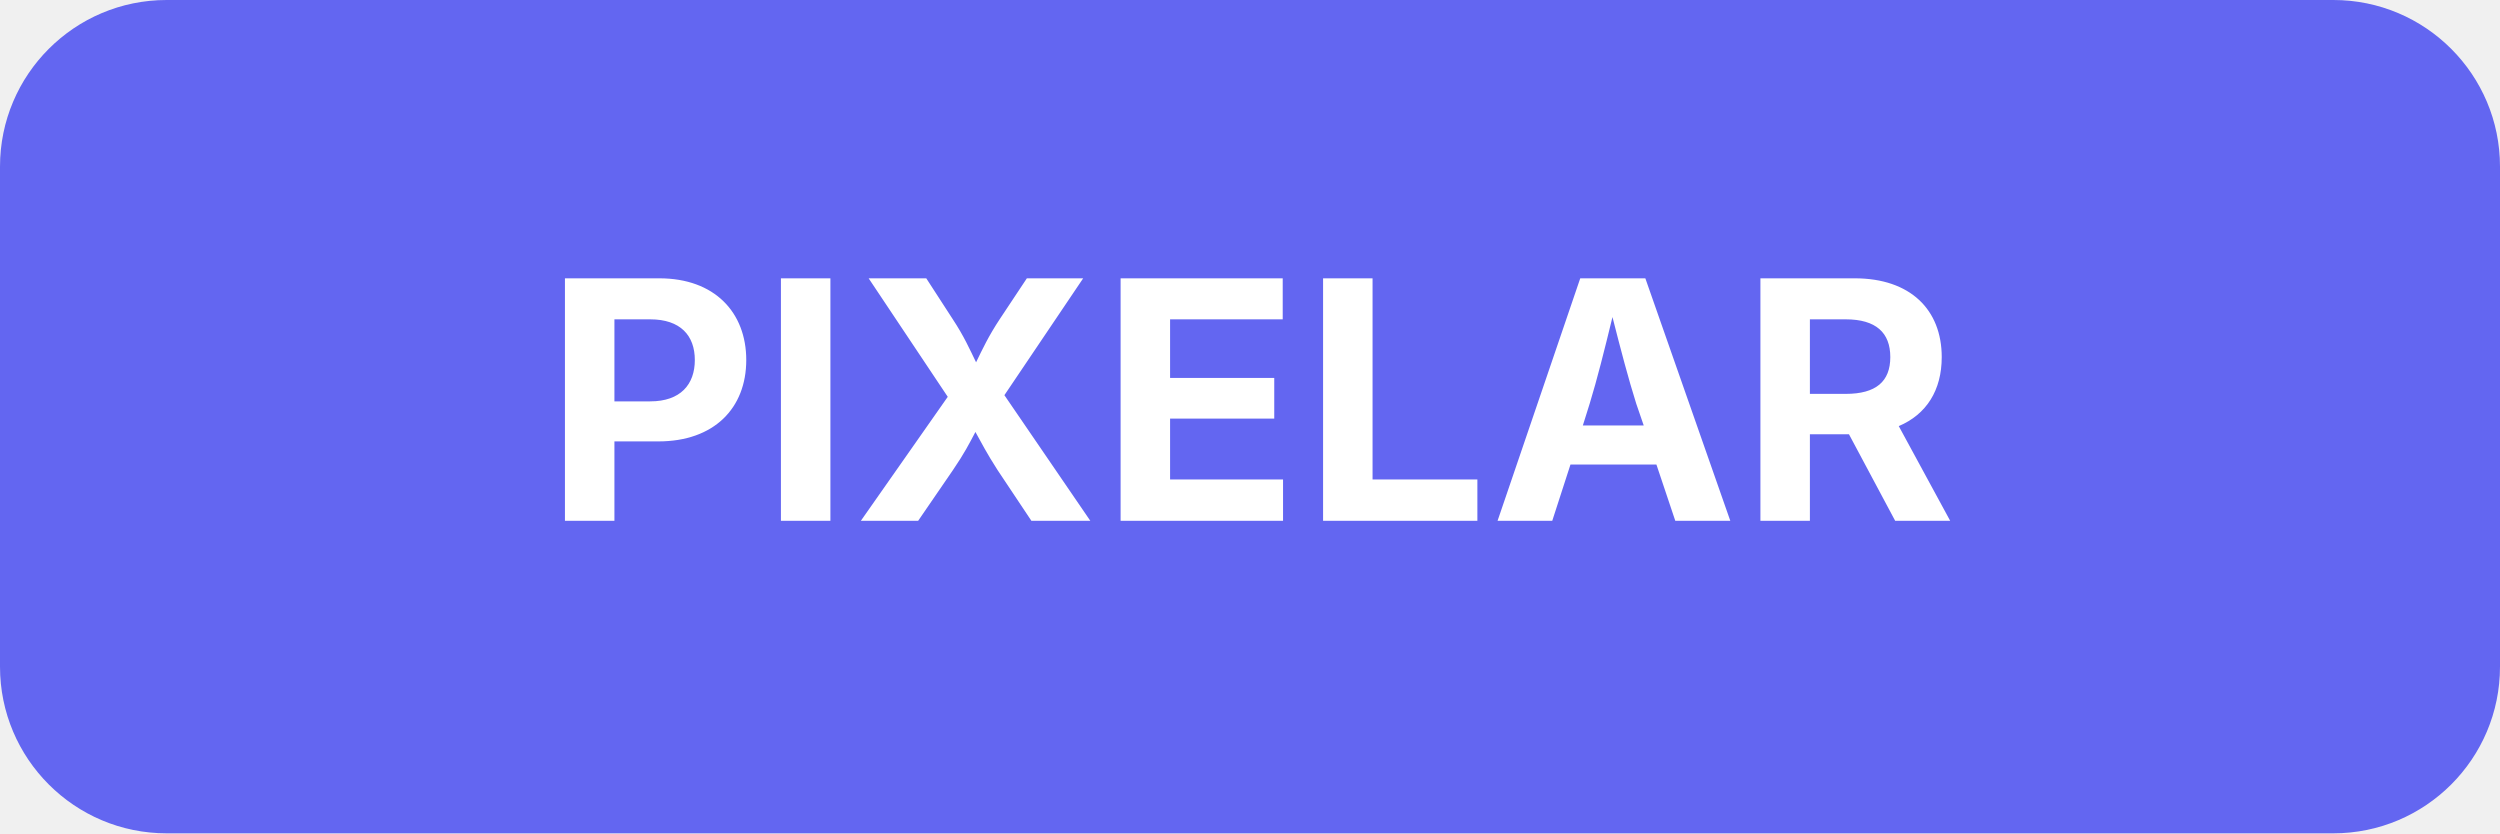
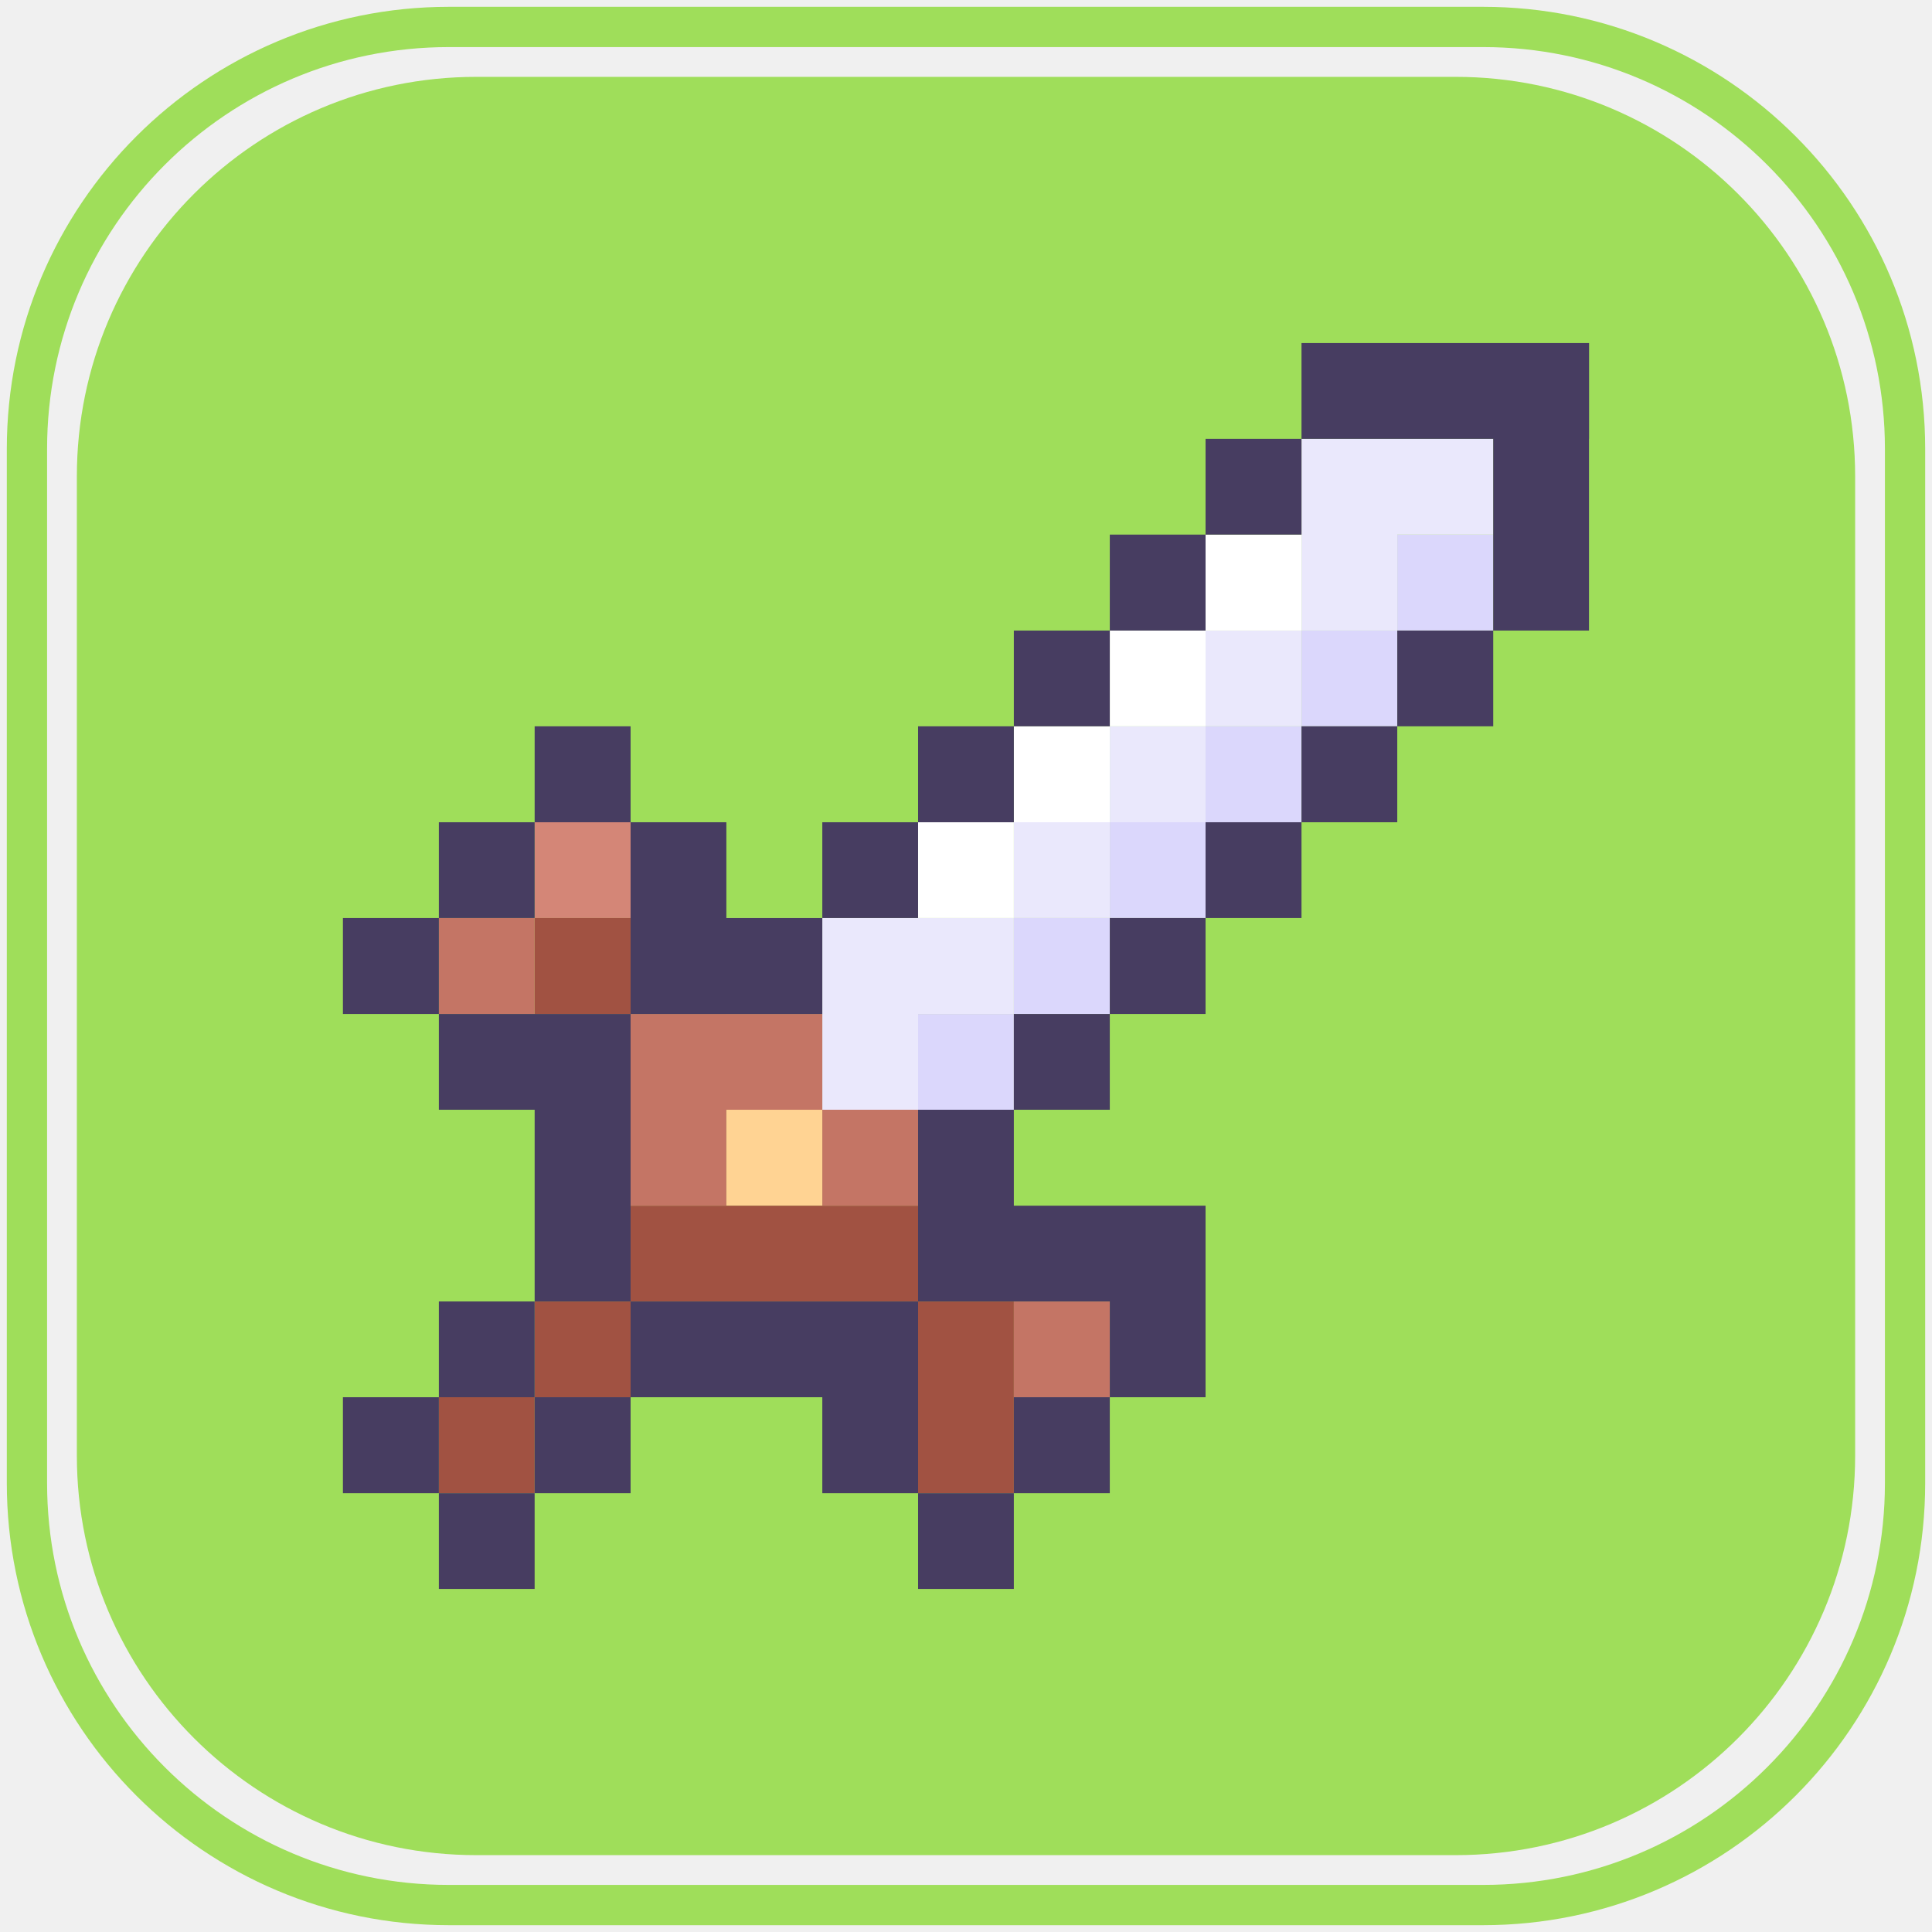
- <svg xmlns="http://www.w3.org/2000/svg" width="120" height="40" viewBox="0 0 120 40" fill="none">
-   <rect width="120" height="40" rx="8" fill="#6366F1" />
-   <text x="60" y="25" font-family="system-ui, -apple-system, sans-serif" font-size="16" font-weight="700" fill="white" text-anchor="middle">PIXELAR</text>
+ <svg xmlns="http://www.w3.org/2000/svg" width="100%" height="100%" viewBox="0 0 500 500" version="1.1" xml:space="preserve" style="fill-rule:evenodd;clip-rule:evenodd;stroke-linecap:round;stroke-linejoin:round;stroke-miterlimit:1.5;">
+   <rect id="Artboard1" x="0" y="0" width="500" height="500" style="fill:none;" />
+   <g id="Artboard11">
+     <g transform="matrix(0.920437,0,0,0.920437,19.89065,19.89065)">
+       <path d="M500,112.319L500,387.681C500,449.672 449.672,500 387.681,500L112.319,500C50.328,500 0,449.672 0,387.681L0,112.319C0,50.328 50.328,0 112.319,0L387.681,0C449.672,0 500,50.328 500,112.319Z" style="fill:rgb(159,222,90);" />
+     </g>
+     <g transform="matrix(0.972102,0,0,0.972102,6.974537,6.974537)">
+       <path d="M500,112.319L500,387.681C500,449.672 449.672,500 387.681,500L112.319,500C50.328,500 0,449.672 0,387.681L0,112.319C0,50.328 50.328,0 112.319,0L387.681,0C449.672,0 500,50.328 500,112.319Z" style="fill:none;stroke:rgb(159,222,90);stroke-width:10.72px;" />
+     </g>
+     <g transform="matrix(4.240133,0,0,4.240133,-1507.936,-199.9947)">
+       <rect x="440.918" y="79.797" width="5.856" height="5.856" style="fill:rgb(219,215,252);" />
+     </g>
+     <g transform="matrix(4.240133,0,0,4.240133,-1507.936,-199.9947)">
+       <rect x="435.072" y="85.653" width="5.845" height="5.845" style="fill:rgb(219,215,252);" />
+     </g>
+     <g transform="matrix(4.240133,0,0,4.240133,-1507.936,-199.9947)">
+       <rect x="429.216" y="91.498" width="5.856" height="5.856" style="fill:rgb(219,215,252);" />
+     </g>
+     <g transform="matrix(4.240133,0,0,4.240133,-1507.936,-199.9947)">
+       <rect x="423.371" y="97.354" width="5.845" height="5.845" style="fill:rgb(219,215,252);" />
+     </g>
+     <g transform="matrix(4.240133,0,0,4.240133,-1507.936,-199.9947)">
+       <rect x="417.515" y="103.2" width="5.856" height="5.856" style="fill:rgb(219,215,252);" />
+     </g>
+     <g transform="matrix(4.240133,0,0,4.240133,-1507.936,-199.9947)">
+       <rect x="411.67" y="109.056" width="5.845" height="5.845" style="fill:rgb(219,215,252);" />
+     </g>
+     <g transform="matrix(4.240133,0,0,4.240133,-1507.936,-199.9947)">
+       <path d="M446.774,73.952L435.072,73.952L435.072,85.653L440.918,85.653L440.918,79.797L446.774,79.797L446.774,73.952Z" style="fill:rgb(234,232,252);fill-rule:nonzero;" />
+     </g>
+     <g transform="matrix(4.240133,0,0,4.240133,-1507.936,-199.9947)">
+       <rect x="429.216" y="85.653" width="5.856" height="5.845" style="fill:rgb(234,232,252);" />
+     </g>
+     <g transform="matrix(4.240133,0,0,4.240133,-1507.936,-199.9947)">
+       <rect x="423.371" y="91.498" width="5.845" height="5.856" style="fill:rgb(234,232,252);" />
+     </g>
+     <g transform="matrix(4.240133,0,0,4.240133,-1507.936,-199.9947)">
+       <rect x="417.515" y="97.354" width="5.856" height="5.845" style="fill:rgb(234,232,252);" />
+     </g>
+     <g transform="matrix(4.240133,0,0,4.240133,-1507.936,-199.9947)">
+       <path d="M405.824,103.2L405.824,114.901L411.67,114.901L411.67,109.056L417.515,109.056L417.515,103.2L405.824,103.2Z" style="fill:rgb(234,232,252);fill-rule:nonzero;" />
+     </g>
+     <g transform="matrix(4.240133,0,0,4.240133,-1507.936,-199.9947)">
+       <rect x="399.968" y="114.901" width="5.856" height="5.856" style="fill:rgb(255,211,147);" />
+     </g>
+     <g transform="matrix(4.240133,0,0,4.240133,-1507.936,-199.9947)">
+       <rect x="429.216" y="79.797" width="5.856" height="5.856" style="fill:white;" />
+     </g>
+     <g transform="matrix(4.240133,0,0,4.240133,-1507.936,-199.9947)">
+       <rect x="423.371" y="85.653" width="5.845" height="5.845" style="fill:white;" />
+     </g>
+     <g transform="matrix(4.240133,0,0,4.240133,-1507.936,-199.9947)">
+       <rect x="417.515" y="91.498" width="5.856" height="5.856" style="fill:white;" />
+     </g>
+     <g transform="matrix(4.240133,0,0,4.240133,-1507.936,-199.9947)">
+       <rect x="411.67" y="97.354" width="5.845" height="5.845" style="fill:white;" />
+     </g>
+     <g transform="matrix(4.240133,0,0,4.240133,-1507.936,-199.9947)">
+       <rect x="399.968" y="103.2" width="5.856" height="5.856" style="fill:white;" />
+     </g>
+     <g transform="matrix(4.240133,0,0,4.240133,-1507.936,-199.9947)">
+       <rect x="388.267" y="97.354" width="5.856" height="5.845" style="fill:rgb(212,134,119);" />
+     </g>
+     <g transform="matrix(4.240133,0,0,4.240133,-1507.936,-199.9947)">
+       <path d="M411.67,126.603L411.67,138.304L417.515,138.304L417.515,126.603L411.67,126.603Z" style="fill:rgb(161,82,66);fill-rule:nonzero;" />
+     </g>
+     <g transform="matrix(4.240133,0,0,4.240133,-1507.936,-199.9947)">
+       <path d="M411.67,120.757L394.123,120.757L394.123,126.603L411.67,126.603L411.67,120.757Z" style="fill:rgb(161,82,66);fill-rule:nonzero;" />
+     </g>
+     <g transform="matrix(4.240133,0,0,4.240133,-1507.936,-199.9947)">
+       <rect x="388.267" y="126.603" width="5.856" height="5.845" style="fill:rgb(161,82,66);" />
+     </g>
+     <g transform="matrix(4.240133,0,0,4.240133,-1507.936,-199.9947)">
+       <rect x="388.267" y="103.2" width="5.856" height="5.856" style="fill:rgb(161,82,66);" />
+     </g>
+     <g transform="matrix(4.240133,0,0,4.240133,-1507.936,-199.9947)">
+       <rect x="382.421" y="132.448" width="5.845" height="5.856" style="fill:rgb(161,82,66);" />
+     </g>
+     <g transform="matrix(4.240133,0,0,4.240133,-1507.936,-199.9947)">
+       <rect x="417.515" y="126.603" width="5.856" height="5.845" style="fill:rgb(196,117,101);" />
+     </g>
+     <g transform="matrix(4.240133,0,0,4.240133,-1507.936,-199.9947)">
+       <rect x="405.824" y="114.901" width="5.845" height="5.856" style="fill:rgb(196,117,101);" />
+     </g>
+     <g transform="matrix(4.240133,0,0,4.240133,-1507.936,-199.9947)">
+       <path d="M405.824,109.056L394.123,109.056L394.123,120.757L399.968,120.757L399.968,114.901L405.824,114.901L405.824,109.056Z" style="fill:rgb(196,117,101);fill-rule:nonzero;" />
+     </g>
+     <g transform="matrix(4.240133,0,0,4.240133,-1507.936,-199.9947)">
+       <rect x="382.421" y="103.2" width="5.845" height="5.856" style="fill:rgb(196,117,101);" />
+     </g>
+     <g transform="matrix(4.240133,0,0,4.240133,-1507.936,-199.9947)">
+       <rect x="440.918" y="85.653" width="5.856" height="5.845" style="fill:rgb(71,61,97);" />
+     </g>
+     <g transform="matrix(4.240133,0,0,4.240133,-1507.936,-199.9947)">
+       <path d="M452.624,68.106L435.072,68.106L435.072,73.952L446.774,73.952L446.774,85.653L452.619,85.653L452.619,73.952L452.624,73.952L452.624,68.106Z" style="fill:rgb(71,61,97);fill-rule:nonzero;" />
+     </g>
+     <g transform="matrix(4.240133,0,0,4.240133,-1507.936,-199.9947)">
+       <rect x="435.072" y="91.498" width="5.845" height="5.856" style="fill:rgb(71,61,97);" />
+     </g>
+     <g transform="matrix(4.240133,0,0,4.240133,-1507.936,-199.9947)">
+       <rect x="429.216" y="97.354" width="5.856" height="5.845" style="fill:rgb(71,61,97);" />
+     </g>
+     <g transform="matrix(4.240133,0,0,4.240133,-1507.936,-199.9947)">
+       <rect x="429.216" y="73.952" width="5.856" height="5.845" style="fill:rgb(71,61,97);" />
+     </g>
+     <g transform="matrix(4.240133,0,0,4.240133,-1507.936,-199.9947)">
+       <rect x="423.371" y="103.2" width="5.845" height="5.856" style="fill:rgb(71,61,97);" />
+     </g>
+     <g transform="matrix(4.240133,0,0,4.240133,-1507.936,-199.9947)">
+       <rect x="423.371" y="79.797" width="5.845" height="5.856" style="fill:rgb(71,61,97);" />
+     </g>
+     <g transform="matrix(4.240133,0,0,4.240133,-1507.936,-199.9947)">
+       <rect x="417.515" y="132.448" width="5.856" height="5.856" style="fill:rgb(71,61,97);" />
+     </g>
+     <g transform="matrix(4.240133,0,0,4.240133,-1507.936,-199.9947)">
+       <rect x="417.515" y="109.056" width="5.856" height="5.845" style="fill:rgb(71,61,97);" />
+     </g>
+     <g transform="matrix(4.240133,0,0,4.240133,-1507.936,-199.9947)">
+       <rect x="417.515" y="85.653" width="5.856" height="5.845" style="fill:rgb(71,61,97);" />
+     </g>
+     <g transform="matrix(4.240133,0,0,4.240133,-1507.936,-199.9947)">
+       <rect x="411.67" y="138.304" width="5.845" height="5.845" style="fill:rgb(71,61,97);" />
+     </g>
+     <g transform="matrix(4.240133,0,0,4.240133,-1507.936,-199.9947)">
+       <path d="M411.67,114.901L411.67,126.603L423.371,126.603L423.371,132.448L429.216,132.448L429.216,120.757L417.515,120.757L417.515,114.901L411.67,114.901Z" style="fill:rgb(71,61,97);fill-rule:nonzero;" />
+     </g>
+     <g transform="matrix(4.240133,0,0,4.240133,-1507.936,-199.9947)">
+       <rect x="411.67" y="91.498" width="5.845" height="5.856" style="fill:rgb(71,61,97);" />
+     </g>
+     <g transform="matrix(4.240133,0,0,4.240133,-1507.936,-199.9947)">
+       <path d="M411.67,126.603L394.123,126.603L394.123,132.448L405.824,132.448L405.824,138.304L411.67,138.304L411.67,126.603Z" style="fill:rgb(71,61,97);fill-rule:nonzero;" />
+     </g>
+     <g transform="matrix(4.240133,0,0,4.240133,-1507.936,-199.9947)">
+       <rect x="405.824" y="97.354" width="5.845" height="5.845" style="fill:rgb(71,61,97);" />
+     </g>
+     <g transform="matrix(4.240133,0,0,4.240133,-1507.936,-199.9947)">
+       <path d="M394.123,109.056L405.824,109.056L405.824,103.2L399.968,103.2L399.968,97.354L394.123,97.354L394.123,109.056Z" style="fill:rgb(71,61,97);fill-rule:nonzero;" />
+     </g>
+     <g transform="matrix(4.240133,0,0,4.240133,-1507.936,-199.9947)">
+       <rect x="388.267" y="132.448" width="5.856" height="5.856" style="fill:rgb(71,61,97);" />
+     </g>
+     <g transform="matrix(4.240133,0,0,4.240133,-1507.936,-199.9947)">
+       <path d="M394.123,126.603L394.123,109.056L382.421,109.056L382.421,114.901L388.267,114.901L388.267,126.603L394.123,126.603Z" style="fill:rgb(71,61,97);fill-rule:nonzero;" />
+     </g>
+     <g transform="matrix(4.240133,0,0,4.240133,-1507.936,-199.9947)">
+       <rect x="388.267" y="91.498" width="5.856" height="5.856" style="fill:rgb(71,61,97);" />
+     </g>
+     <g transform="matrix(4.240133,0,0,4.240133,-1507.936,-199.9947)">
+       <rect x="382.421" y="138.304" width="5.845" height="5.845" style="fill:rgb(71,61,97);" />
+     </g>
+     <g transform="matrix(4.240133,0,0,4.240133,-1507.936,-199.9947)">
+       <rect x="382.421" y="126.603" width="5.845" height="5.845" style="fill:rgb(71,61,97);" />
+     </g>
+     <g transform="matrix(4.240133,0,0,4.240133,-1507.936,-199.9947)">
+       <rect x="382.421" y="97.354" width="5.845" height="5.845" style="fill:rgb(71,61,97);" />
+     </g>
+     <g transform="matrix(4.240133,0,0,4.240133,-1507.936,-199.9947)">
+       <rect x="376.565" y="132.448" width="5.856" height="5.856" style="fill:rgb(71,61,97);" />
+     </g>
+     <g transform="matrix(4.240133,0,0,4.240133,-1507.936,-199.9947)">
+       <rect x="376.565" y="103.2" width="5.856" height="5.856" style="fill:rgb(71,61,97);" />
+     </g>
+   </g>
</svg>
